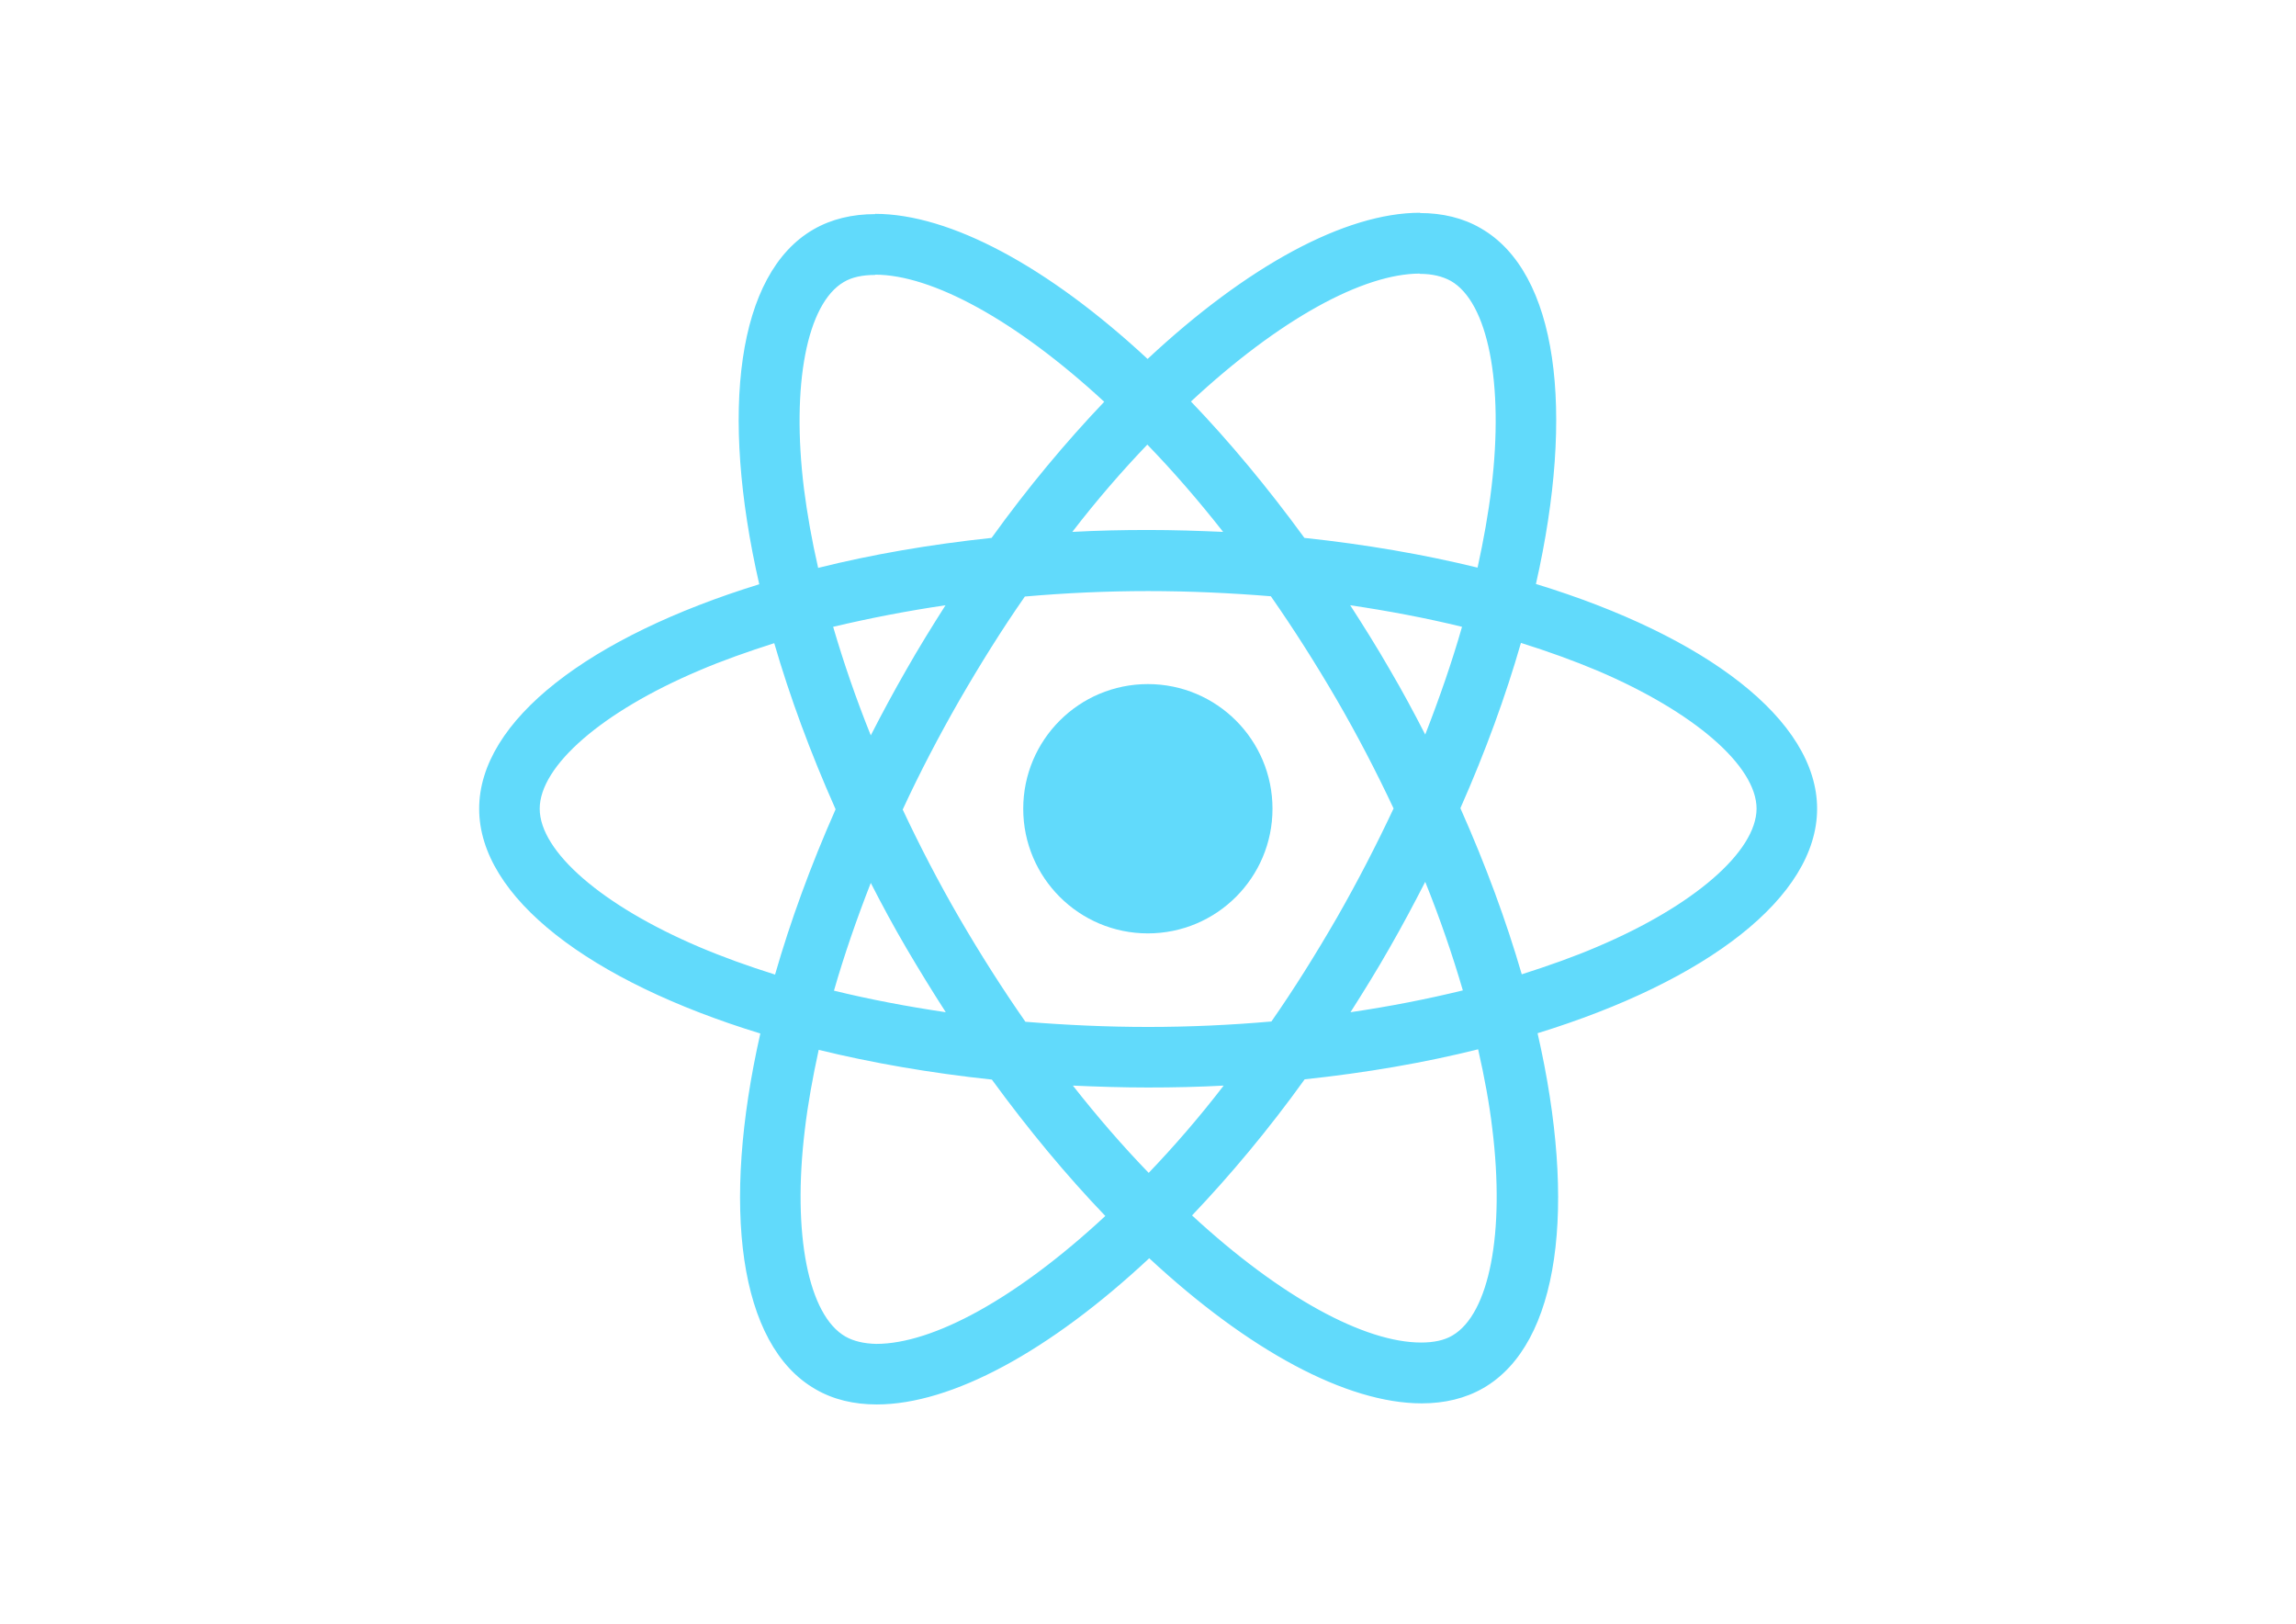
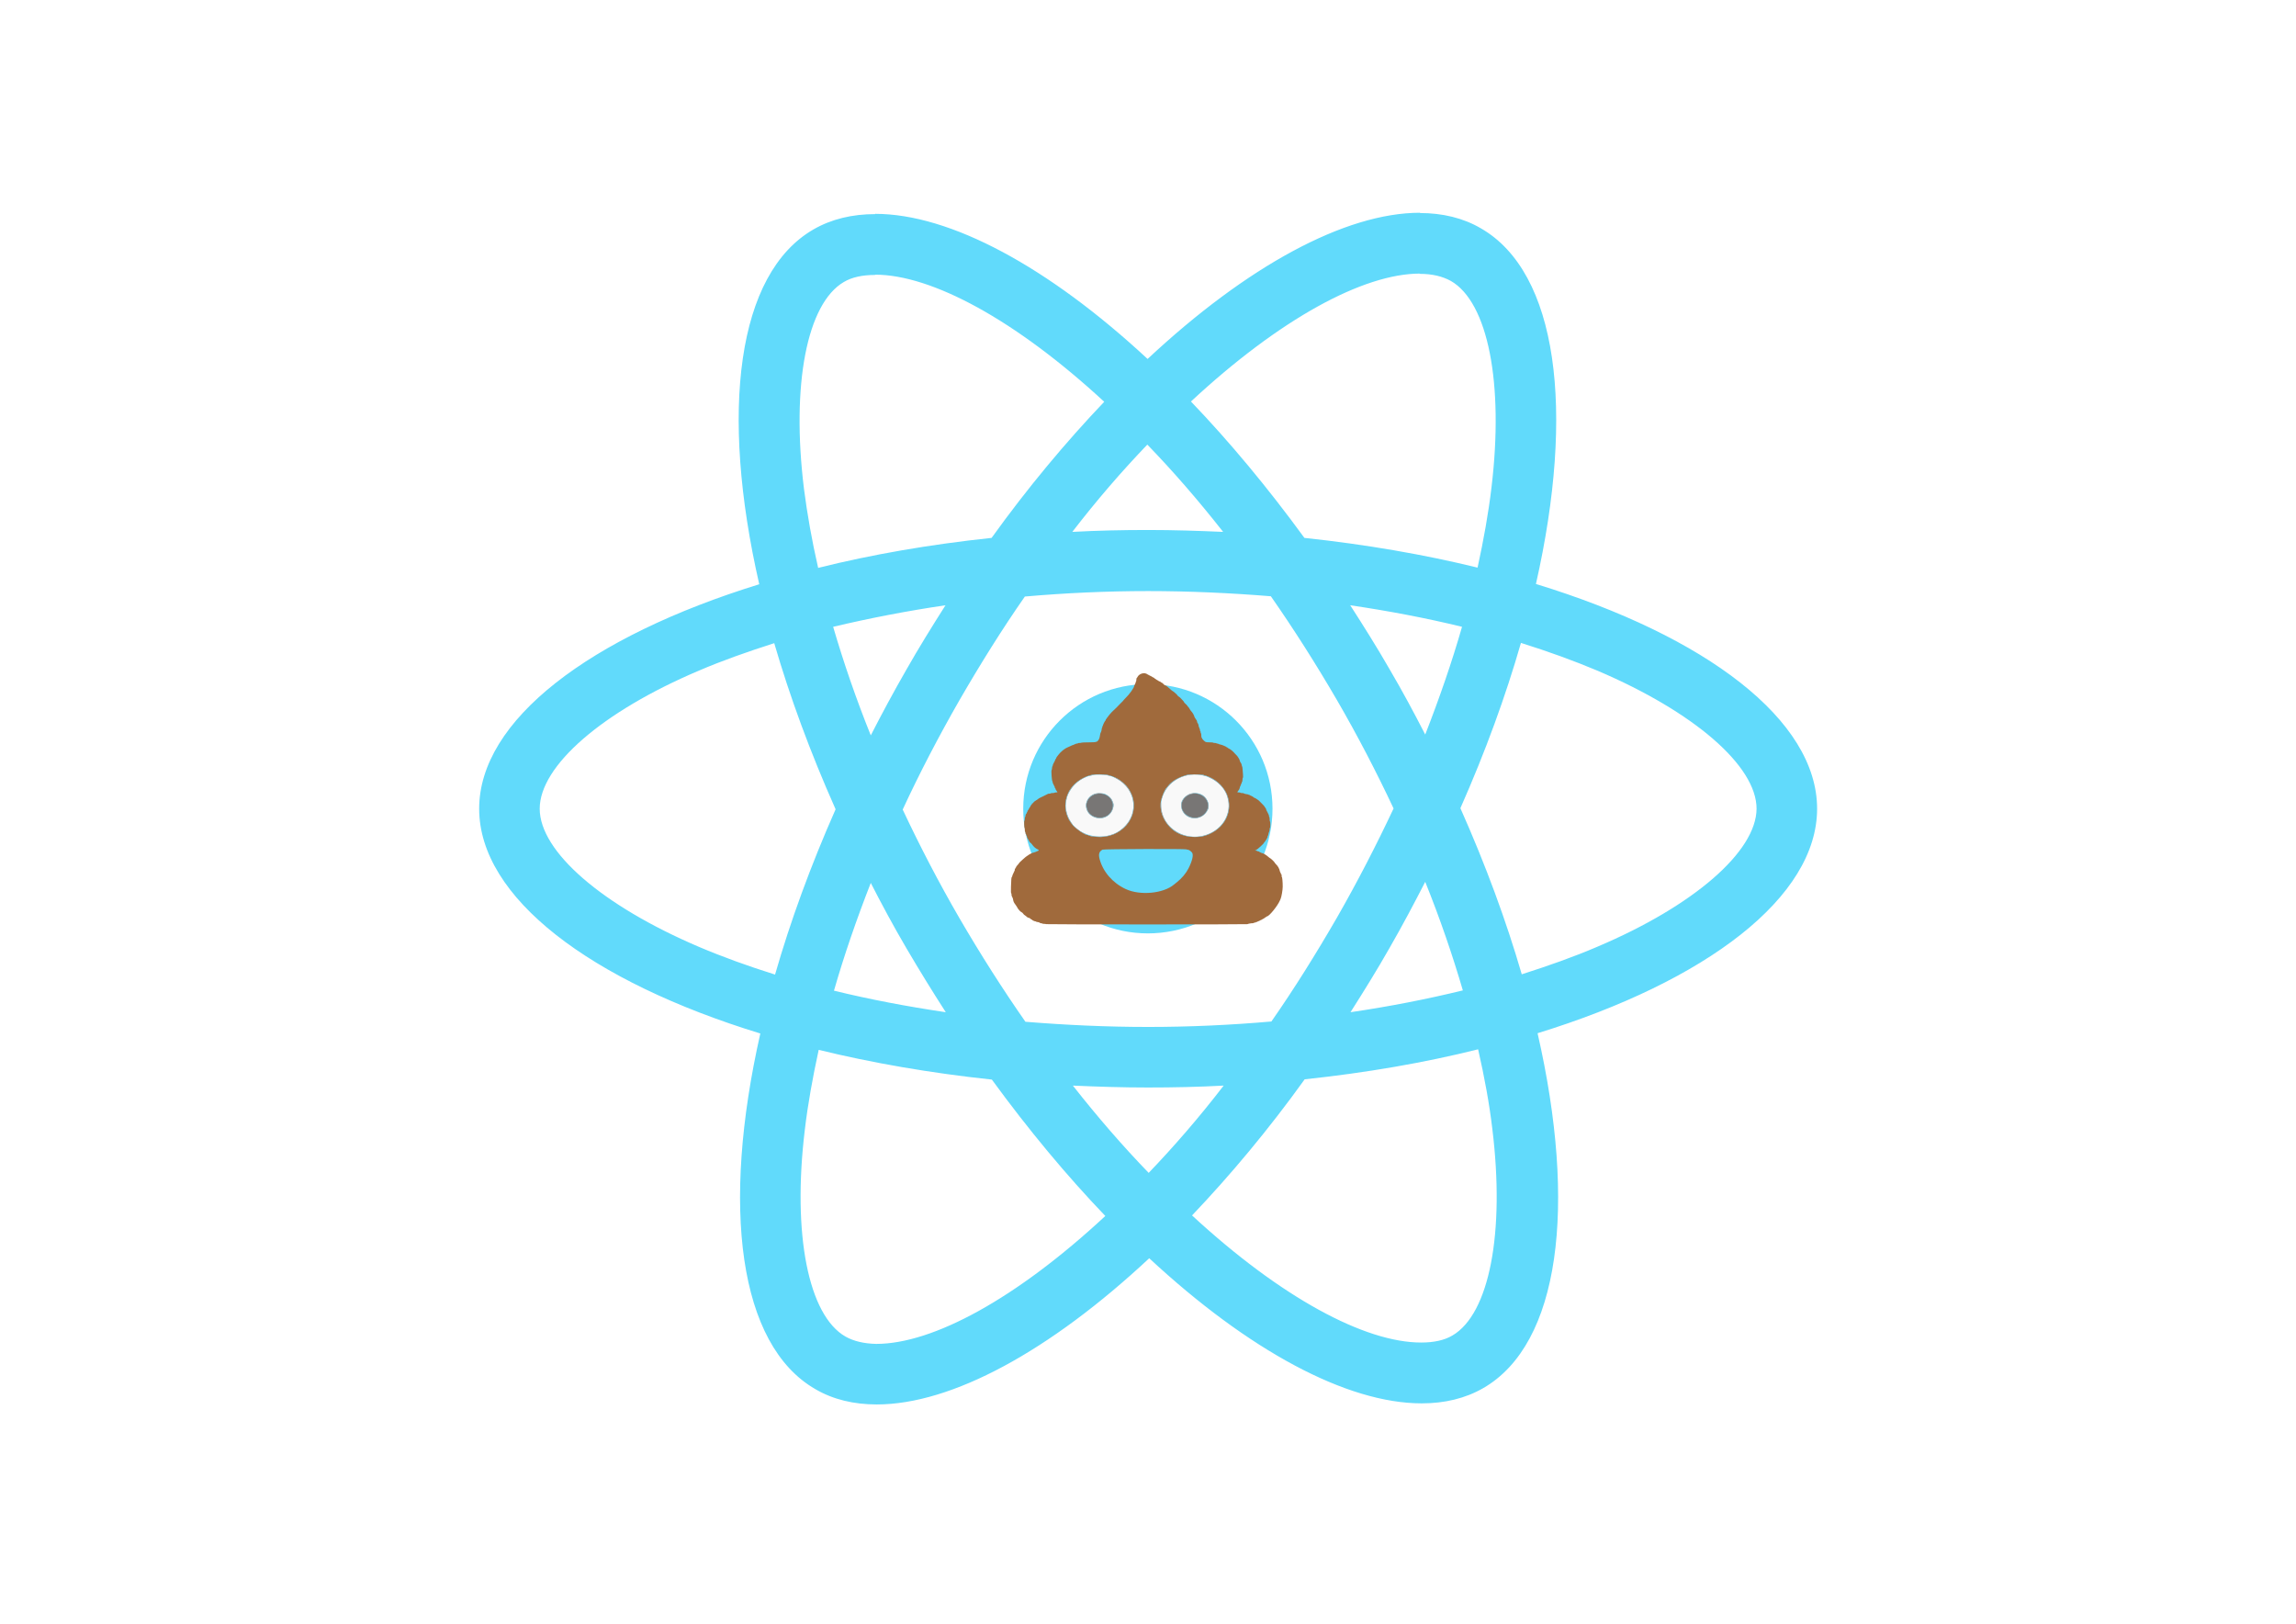
- <svg xmlns="http://www.w3.org/2000/svg" viewBox="0 0 841.9 595.3">
-   <g fill="#61DAFB">
-     <path d="M666.3 296.5c0-32.5-40.7-63.3-103.1-82.4 14.4-63.6 8-114.2-20.2-130.4-6.5-3.8-14.1-5.6-22.4-5.6v22.3c4.6 0 8.3.9 11.4 2.6 13.6 7.8 19.5 37.5 14.9 75.7-1.1 9.4-2.9 19.3-5.1 29.4-19.6-4.8-41-8.5-63.5-10.9-13.5-18.5-27.5-35.3-41.6-50 32.6-30.3 63.2-46.9 84-46.9V78c-27.5 0-63.5 19.6-99.9 53.6-36.4-33.8-72.4-53.2-99.9-53.2v22.3c20.7 0 51.4 16.5 84 46.6-14 14.7-28 31.4-41.3 49.9-22.6 2.4-44 6.1-63.6 11-2.3-10-4-19.7-5.2-29-4.7-38.2 1.1-67.9 14.6-75.8 3-1.8 6.9-2.6 11.5-2.6V78.5c-8.4 0-16 1.8-22.6 5.6-28.1 16.2-34.4 66.7-19.9 130.1-62.2 19.2-102.7 49.9-102.7 82.3 0 32.5 40.7 63.3 103.1 82.4-14.4 63.6-8 114.2 20.2 130.4 6.5 3.8 14.1 5.6 22.5 5.6 27.5 0 63.5-19.6 99.9-53.6 36.4 33.8 72.4 53.2 99.9 53.2 8.4 0 16-1.8 22.6-5.6 28.1-16.2 34.4-66.7 19.9-130.1 62-19.1 102.5-49.9 102.5-82.3zm-130.2-66.7c-3.7 12.9-8.3 26.2-13.5 39.5-4.1-8-8.4-16-13.1-24-4.6-8-9.5-15.8-14.4-23.4 14.2 2.1 27.9 4.7 41 7.9zm-45.8 106.5c-7.8 13.5-15.8 26.3-24.1 38.2-14.9 1.3-30 2-45.2 2-15.1 0-30.2-.7-45-1.9-8.3-11.9-16.4-24.6-24.2-38-7.6-13.1-14.5-26.4-20.8-39.8 6.2-13.4 13.2-26.8 20.7-39.9 7.8-13.5 15.8-26.3 24.1-38.2 14.9-1.3 30-2 45.2-2 15.1 0 30.2.7 45 1.9 8.3 11.9 16.4 24.6 24.2 38 7.6 13.1 14.5 26.4 20.8 39.8-6.3 13.4-13.2 26.8-20.7 39.9zm32.3-13c5.4 13.4 10 26.8 13.8 39.8-13.1 3.2-26.9 5.9-41.2 8 4.9-7.7 9.8-15.6 14.4-23.7 4.6-8 8.9-16.1 13-24.1zM421.2 430c-9.3-9.6-18.6-20.3-27.8-32 9 .4 18.2.7 27.5.7 9.4 0 18.7-.2 27.8-.7-9 11.7-18.3 22.4-27.5 32zm-74.4-58.9c-14.2-2.1-27.9-4.7-41-7.9 3.7-12.9 8.3-26.2 13.5-39.5 4.1 8 8.4 16 13.1 24 4.7 8 9.5 15.8 14.4 23.4zM420.7 163c9.3 9.6 18.6 20.3 27.8 32-9-.4-18.2-.7-27.5-.7-9.4 0-18.7.2-27.8.7 9-11.7 18.3-22.4 27.5-32zm-74 58.9c-4.9 7.7-9.8 15.6-14.4 23.7-4.6 8-8.9 16-13 24-5.4-13.4-10-26.8-13.8-39.8 13.1-3.1 26.9-5.8 41.2-7.9zm-90.5 125.2c-35.4-15.1-58.3-34.9-58.3-50.6 0-15.7 22.9-35.6 58.3-50.6 8.6-3.7 18-7 27.7-10.1 5.7 19.6 13.2 40 22.5 60.9-9.2 20.8-16.6 41.1-22.2 60.6-9.9-3.1-19.3-6.5-28-10.2zM310 490c-13.6-7.8-19.5-37.5-14.9-75.7 1.1-9.4 2.9-19.3 5.1-29.4 19.6 4.8 41 8.5 63.5 10.9 13.5 18.5 27.5 35.3 41.6 50-32.6 30.3-63.2 46.9-84 46.9-4.5-.1-8.3-1-11.3-2.7zm237.2-76.2c4.7 38.2-1.1 67.9-14.6 75.8-3 1.8-6.9 2.6-11.5 2.6-20.7 0-51.4-16.5-84-46.6 14-14.7 28-31.4 41.3-49.9 22.6-2.4 44-6.1 63.6-11 2.3 10.1 4.1 19.8 5.2 29.1zm38.5-66.7c-8.6 3.7-18 7-27.7 10.1-5.7-19.6-13.2-40-22.5-60.9 9.2-20.8 16.6-41.1 22.2-60.6 9.9 3.1 19.3 6.5 28.1 10.2 35.4 15.1 58.3 34.9 58.3 50.6-.1 15.7-23 35.6-58.4 50.6zM320.8 78.4z" />
-     <circle cx="420.9" cy="296.5" r="45.7" />
-     <path d="M520.5 78.1z" />
+ <svg xmlns="http://www.w3.org/2000/svg" width="841.9" height="595.3">
+   <g class="layer">
+     <g fill="#61DAFB" id="svg_1">
+       <path d="m666.3,296.5c0,-32.5 -40.7,-63.3 -103.1,-82.4c14.4,-63.6 8,-114.2 -20.2,-130.4c-6.5,-3.8 -14.1,-5.6 -22.4,-5.6l0,22.3c4.6,0 8.3,0.9 11.4,2.6c13.6,7.8 19.5,37.5 14.9,75.7c-1.1,9.4 -2.9,19.3 -5.1,29.4c-19.6,-4.8 -41,-8.5 -63.5,-10.9c-13.5,-18.5 -27.5,-35.3 -41.6,-50c32.6,-30.3 63.2,-46.9 84,-46.9l0,-22.3c-27.5,0 -63.5,19.6 -99.9,53.6c-36.4,-33.8 -72.4,-53.2 -99.9,-53.2l0,22.3c20.7,0 51.4,16.5 84,46.6c-14,14.7 -28,31.4 -41.3,49.9c-22.6,2.4 -44,6.1 -63.6,11c-2.3,-10 -4,-19.7 -5.2,-29c-4.7,-38.2 1.1,-67.9 14.6,-75.8c3,-1.8 6.9,-2.6 11.5,-2.6l0,-22.3c-8.4,0 -16,1.8 -22.6,5.6c-28.1,16.2 -34.4,66.7 -19.9,130.1c-62.2,19.2 -102.7,49.9 -102.7,82.3c0,32.5 40.7,63.3 103.1,82.4c-14.4,63.6 -8,114.2 20.2,130.4c6.5,3.8 14.1,5.6 22.5,5.6c27.5,0 63.5,-19.6 99.9,-53.6c36.4,33.8 72.4,53.2 99.9,53.2c8.4,0 16,-1.8 22.6,-5.6c28.1,-16.2 34.4,-66.7 19.9,-130.1c62,-19.1 102.5,-49.9 102.5,-82.3zm-130.2,-66.7c-3.7,12.9 -8.3,26.2 -13.5,39.5c-4.1,-8 -8.4,-16 -13.1,-24c-4.6,-8 -9.5,-15.8 -14.4,-23.4c14.2,2.1 27.9,4.7 41,7.9zm-45.8,106.5c-7.8,13.5 -15.8,26.3 -24.1,38.2c-14.9,1.3 -30,2 -45.2,2c-15.1,0 -30.2,-0.7 -45,-1.9c-8.3,-11.9 -16.4,-24.6 -24.2,-38c-7.6,-13.1 -14.5,-26.4 -20.8,-39.8c6.2,-13.4 13.2,-26.8 20.7,-39.9c7.8,-13.5 15.8,-26.3 24.1,-38.2c14.9,-1.3 30,-2 45.2,-2c15.1,0 30.2,0.7 45,1.9c8.3,11.9 16.4,24.6 24.2,38c7.6,13.1 14.5,26.4 20.8,39.8c-6.3,13.4 -13.2,26.8 -20.7,39.9zm32.3,-13c5.4,13.4 10,26.8 13.8,39.8c-13.1,3.2 -26.9,5.9 -41.2,8c4.9,-7.7 9.8,-15.6 14.4,-23.7c4.6,-8 8.9,-16.1 13,-24.1zm-101.4,106.7c-9.3,-9.6 -18.6,-20.3 -27.8,-32c9,0.4 18.2,0.7 27.5,0.7c9.4,0 18.7,-0.2 27.8,-0.7c-9,11.7 -18.3,22.4 -27.5,32zm-74.4,-58.9c-14.2,-2.1 -27.9,-4.7 -41,-7.9c3.7,-12.9 8.3,-26.2 13.5,-39.5c4.1,8 8.4,16 13.1,24c4.7,8 9.5,15.8 14.4,23.4zm73.9,-208.1c9.3,9.6 18.6,20.3 27.8,32c-9,-0.4 -18.2,-0.7 -27.5,-0.7c-9.4,0 -18.7,0.2 -27.8,0.7c9,-11.7 18.3,-22.4 27.5,-32zm-74,58.9c-4.9,7.7 -9.8,15.6 -14.4,23.7c-4.6,8 -8.9,16 -13,24c-5.4,-13.4 -10,-26.8 -13.8,-39.8c13.1,-3.1 26.9,-5.8 41.2,-7.9zm-90.5,125.2c-35.4,-15.1 -58.3,-34.9 -58.3,-50.6c0,-15.7 22.9,-35.6 58.3,-50.6c8.6,-3.7 18,-7 27.7,-10.1c5.7,19.6 13.2,40 22.5,60.9c-9.2,20.8 -16.6,41.1 -22.2,60.6c-9.9,-3.1 -19.3,-6.5 -28,-10.2zm53.8,142.9c-13.6,-7.8 -19.5,-37.5 -14.9,-75.7c1.1,-9.4 2.9,-19.3 5.1,-29.4c19.6,4.8 41,8.5 63.5,10.9c13.5,18.5 27.5,35.3 41.6,50c-32.6,30.3 -63.2,46.9 -84,46.9c-4.5,-0.1 -8.3,-1 -11.3,-2.7zm237.2,-76.2c4.7,38.2 -1.1,67.9 -14.6,75.8c-3,1.8 -6.9,2.6 -11.5,2.6c-20.7,0 -51.4,-16.5 -84,-46.6c14,-14.7 28,-31.4 41.3,-49.9c22.6,-2.4 44,-6.1 63.6,-11c2.3,10.1 4.1,19.8 5.2,29.1zm38.5,-66.7c-8.6,3.7 -18,7 -27.7,10.1c-5.7,-19.6 -13.2,-40 -22.5,-60.9c9.2,-20.8 16.6,-41.1 22.2,-60.6c9.9,3.1 19.3,6.5 28.1,10.2c35.4,15.1 58.3,34.9 58.3,50.6c-0.1,15.7 -23,35.6 -58.4,50.6zm-264.9,-268.7z" id="svg_2" />
+       <circle cx="420.9" cy="296.5" r="45.7" id="svg_3" />
+       <path d="m520.5,78.1z" id="svg_4" />
+     </g>
+   </g>
+   <g class="layer">
+     <g id="svgg">
+       <path fill-rule="evenodd" fill="#f9f9f9" d="m401.093,284.084c-0.171,0.05 -0.733,0.183 -1.247,0.297c-3.535,0.779 -6.648,3.38 -8.235,6.88c-0.687,1.514 -1.018,3.936 -0.74,5.402c0.408,2.15 0.685,2.875 1.79,4.695c3.31,5.45 12.333,7.088 17.85,3.239c8.678,-6.053 5.738,-18.41 -4.867,-20.453c-0.932,-0.18 -4.001,-0.22 -4.552,-0.06m34.062,0.18c-9.579,2.384 -12.657,13.113 -5.546,19.332c7.418,6.487 19.478,2.473 20.859,-6.943c0.217,-1.481 0.159,-2.197 -0.346,-4.245c-1.419,-5.762 -8.675,-9.711 -14.967,-8.144m-29.911,6.841c1.368,0.638 2.328,1.59 2.705,2.68c0.087,0.252 0.208,0.577 0.267,0.723c0.153,0.371 0.128,1.008 -0.069,1.744c-0.835,3.114 -4.154,4.592 -7.192,3.202c-3.718,-1.701 -3.616,-6.725 0.168,-8.307c0.934,-0.39 3.322,-0.414 4.12,-0.042m35.099,0.094c2.118,0.922 3.433,3.656 2.635,5.478c-2.096,4.789 -8.924,4.236 -9.844,-0.797c-0.626,-3.42 3.682,-6.216 7.209,-4.681" id="path0" />
+       <path fill-rule="evenodd" fill="#a06a3c" d="m418.614,246.958c-0.206,0.072 -0.43,0.17 -0.499,0.219c-0.069,0.048 -0.267,0.186 -0.442,0.305c-0.175,0.12 -0.427,0.429 -0.561,0.686c-0.134,0.257 -0.286,0.468 -0.337,0.469c-0.051,0.001 -0.094,0.256 -0.094,0.568c0,0.312 -0.056,0.599 -0.125,0.638c-0.069,0.039 -0.125,0.194 -0.125,0.344c0,0.15 -0.056,0.305 -0.125,0.344c-0.069,0.039 -0.125,0.2 -0.125,0.358c0,0.162 -0.054,0.256 -0.125,0.216c-0.07,-0.04 -0.125,0.049 -0.125,0.201c0,0.751 -1.726,3.202 -3.336,4.737c-0.291,0.278 -0.53,0.532 -0.53,0.564c0,0.088 -0.355,0.47 -1.122,1.209c-0.694,0.668 -1.621,1.622 -1.621,1.668c0,0.014 -0.477,0.466 -1.06,1.005c-0.583,0.539 -1.06,1.035 -1.06,1.104c0,0.068 -0.056,0.124 -0.125,0.124c-0.069,0 -0.125,0.054 -0.125,0.12c0,0.066 -0.136,0.245 -0.302,0.398c-0.166,0.153 -0.338,0.383 -0.383,0.511c-0.044,0.128 -0.126,0.233 -0.181,0.233c-0.056,0 -0.171,0.155 -0.256,0.344c-0.085,0.189 -0.204,0.344 -0.265,0.344c-0.06,0 -0.109,0.099 -0.109,0.22c0,0.121 -0.042,0.237 -0.094,0.258c-0.152,0.062 -0.904,1.486 -0.904,1.711c0,0.114 -0.056,0.238 -0.125,0.277c-0.069,0.039 -0.125,0.188 -0.125,0.332c0,0.143 -0.042,0.3 -0.094,0.347c-0.051,0.047 -0.102,0.198 -0.113,0.334c-0.04,0.503 -0.206,1.171 -0.327,1.312c-0.14,0.164 -0.319,0.863 -0.416,1.633c-0.106,0.835 -0.755,1.836 -1.191,1.836c-0.098,0 -0.233,0.05 -0.299,0.111c-0.068,0.063 -1.21,0.116 -2.642,0.123c-1.392,0.007 -2.554,0.06 -2.593,0.119c-0.039,0.059 -0.349,0.106 -0.687,0.106c-0.339,0 -0.616,0.052 -0.616,0.115c0,0.063 -0.165,0.115 -0.367,0.115c-0.202,0 -0.402,0.052 -0.444,0.115c-0.042,0.063 -0.186,0.115 -0.319,0.115c-0.133,0 -0.242,0.052 -0.242,0.115c0,0.063 -0.085,0.115 -0.189,0.115c-0.104,0 -0.314,0.06 -0.468,0.133c-0.153,0.073 -0.363,0.168 -0.466,0.212c-0.103,0.043 -0.299,0.134 -0.436,0.201c-0.137,0.067 -0.572,0.264 -0.966,0.438c-0.394,0.174 -0.717,0.359 -0.717,0.412c0,0.053 -0.084,0.096 -0.187,0.096c-0.103,0 -0.187,0.052 -0.187,0.115c0,0.063 -0.053,0.115 -0.118,0.115c-0.14,0 -1.483,1.228 -1.752,1.603c-0.103,0.143 -0.246,0.319 -0.319,0.39c-0.325,0.319 -0.804,1.062 -0.804,1.246c0,0.112 -0.056,0.203 -0.125,0.203c-0.069,0 -0.125,0.073 -0.125,0.161c0,0.089 -0.112,0.373 -0.249,0.631c-0.137,0.258 -0.362,0.681 -0.499,0.94c-0.137,0.258 -0.249,0.597 -0.249,0.752c0,0.156 -0.047,0.256 -0.104,0.224c-0.057,-0.032 -0.117,0.234 -0.132,0.592c-0.016,0.358 -0.089,0.718 -0.162,0.799c-0.185,0.205 0.071,3.891 0.285,4.098c0.062,0.06 0.113,0.25 0.113,0.423c0,0.173 0.056,0.346 0.125,0.386c0.069,0.039 0.125,0.171 0.125,0.294c0,0.122 0.056,0.223 0.125,0.223c0.069,0 0.125,0.1 0.125,0.223c0,0.122 0.056,0.255 0.125,0.294c0.069,0.039 0.125,0.197 0.125,0.351c0,0.154 0.056,0.28 0.125,0.28c0.069,0 0.125,0.08 0.125,0.178c0,0.215 0.341,0.841 0.577,1.058c0.287,0.264 0.194,0.37 -0.32,0.37c-0.27,0 -0.526,0.052 -0.569,0.115c-0.042,0.063 -0.383,0.115 -0.756,0.115c-0.373,0 -0.678,0.052 -0.678,0.115c0,0.063 -0.22,0.115 -0.489,0.115c-0.268,0 -0.507,0.039 -0.53,0.086c-0.023,0.047 -0.659,0.367 -1.413,0.711c-0.754,0.344 -1.4,0.654 -1.434,0.689c-0.034,0.035 -0.217,0.136 -0.405,0.226c-0.189,0.089 -0.343,0.206 -0.343,0.258c0,0.052 -0.088,0.095 -0.195,0.095c-0.107,0 -0.16,0.052 -0.117,0.115c0.042,0.063 0,0.115 -0.094,0.115c-0.094,0 -0.294,0.105 -0.444,0.234c-0.15,0.129 -0.273,0.208 -0.273,0.177c0,-0.031 -0.14,0.072 -0.312,0.23c-0.171,0.158 -0.312,0.314 -0.312,0.347c0,0.135 -0.351,0.371 -0.442,0.297c-0.053,-0.044 -0.059,-0.019 -0.012,0.055c0.046,0.075 -0.055,0.264 -0.224,0.42c-0.17,0.156 -0.345,0.418 -0.39,0.581c-0.045,0.163 -0.118,0.297 -0.162,0.297c-0.045,0 -0.221,0.283 -0.392,0.628c-0.171,0.345 -0.353,0.629 -0.404,0.631c-0.051,0.002 -0.094,0.103 -0.094,0.226c0,0.122 -0.056,0.255 -0.125,0.294c-0.069,0.039 -0.125,0.171 -0.125,0.294c0,0.122 -0.042,0.223 -0.094,0.223c-0.15,0.001 -0.405,0.59 -0.405,0.933c0,0.173 -0.056,0.346 -0.125,0.386c-0.069,0.039 -0.125,0.349 -0.125,0.688c0,0.34 -0.06,0.652 -0.135,0.694c-0.088,0.05 -0.12,0.529 -0.094,1.372c0.023,0.712 0.083,1.271 0.135,1.243c0.051,-0.029 0.094,0.286 0.094,0.7c0,0.425 0.054,0.753 0.125,0.753c0.069,0 0.125,0.181 0.125,0.402c0,0.221 0.056,0.402 0.125,0.402c0.069,0 0.125,0.1 0.125,0.223c0,0.122 0.049,0.251 0.108,0.285c0.087,0.049 0.241,0.523 0.264,0.812c0.004,0.053 0.652,1.196 0.952,1.682c0.077,0.124 0.19,0.21 0.249,0.19c0.06,-0.02 0.294,0.222 0.52,0.538c0.653,0.91 1.296,1.492 2.036,1.841c0.605,0.286 0.649,0.42 0.195,0.603c-0.219,0.088 -0.613,0.258 -0.877,0.378c-0.264,0.12 -0.557,0.218 -0.652,0.218c-0.375,0 -1.74,0.682 -2.241,1.119c-0.09,0.079 -0.196,0.143 -0.235,0.143c-0.169,0 -2.94,2.481 -2.94,2.632c0,0.058 -0.07,0.174 -0.156,0.259c-0.456,0.452 -0.966,1.133 -0.966,1.29c0,0.098 -0.056,0.179 -0.125,0.179c-0.069,0 -0.125,0.106 -0.125,0.236c0,0.13 -0.055,0.205 -0.123,0.166c-0.072,-0.041 -0.091,0.007 -0.046,0.116c0.042,0.102 0.014,0.311 -0.064,0.465c-0.078,0.153 -0.197,0.408 -0.266,0.566c-0.305,0.702 -0.41,0.931 -0.513,1.117c-0.06,0.11 -0.11,0.303 -0.11,0.43c0,0.127 -0.051,0.231 -0.113,0.231c-0.181,0 -0.28,1.042 -0.34,3.585c-0.038,1.603 -0.014,2.381 0.074,2.381c0.072,0 0.129,0.254 0.129,0.574c0,0.316 0.056,0.574 0.125,0.574c0.069,0 0.125,0.1 0.125,0.223c0,0.122 0.05,0.251 0.112,0.286c0.061,0.035 0.14,0.257 0.175,0.494c0.128,0.876 0.29,1.245 0.889,2.037c0.286,0.379 0.624,0.908 0.752,1.176c0.127,0.268 0.279,0.488 0.337,0.488c0.058,0 0.106,0.056 0.106,0.124c0,0.161 0.873,0.965 1.146,1.056c0.116,0.038 0.312,0.215 0.435,0.392c0.285,0.41 0.381,0.498 0.913,0.837c0.24,0.153 0.51,0.371 0.6,0.484c0.089,0.113 0.235,0.205 0.324,0.205c0.264,0 0.961,0.357 1.032,0.529c0.037,0.088 0.145,0.159 0.24,0.159c0.095,0 0.174,0.042 0.174,0.094c0,0.132 0.974,0.595 1.251,0.595c0.127,0 0.265,0.052 0.307,0.115c0.042,0.063 0.196,0.115 0.341,0.115c0.348,0 1.093,0.25 1.093,0.367c0,0.05 0.165,0.092 0.367,0.092c0.202,0 0.402,0.052 0.444,0.115c0.042,0.063 0.351,0.115 0.686,0.115c0.335,0 0.639,0.045 0.676,0.1c0.09,0.134 73.669,0.137 73.848,0.003c0.19,-0.142 1.398,-0.36 1.889,-0.341c0.223,0.009 0.405,-0.038 0.405,-0.102c0,-0.065 0.168,-0.118 0.374,-0.118c0.206,0 0.374,-0.052 0.374,-0.115c0,-0.063 0.14,-0.115 0.312,-0.115c0.171,0 0.312,-0.052 0.312,-0.115c0,-0.063 0.112,-0.115 0.249,-0.115c0.137,0 0.249,-0.052 0.249,-0.115c0,-0.063 0.112,-0.115 0.249,-0.115c0.137,0 0.249,-0.052 0.249,-0.115c0,-0.063 0.112,-0.115 0.249,-0.115c0.137,0 0.249,-0.052 0.249,-0.115c0,-0.063 0.06,-0.115 0.133,-0.115c0.158,0 1.282,-0.691 1.342,-0.825c0.023,-0.051 0.121,-0.093 0.218,-0.093c0.097,0 0.177,-0.052 0.177,-0.115c0,-0.063 0.064,-0.115 0.142,-0.115c0.789,0 3.878,-3.797 4.737,-5.823c0.06,-0.142 0.165,-0.374 0.232,-0.516c0.344,-0.724 0.793,-3.29 0.797,-4.561c0.006,-1.652 -0.17,-3.557 -0.328,-3.557c-0.066,0 -0.098,-0.207 -0.072,-0.459c0.033,-0.319 -0.001,-0.459 -0.112,-0.459c-0.088,0 -0.159,-0.129 -0.159,-0.287c0,-0.158 -0.044,-0.287 -0.098,-0.287c-0.09,0 -0.283,-0.526 -0.474,-1.292c-0.043,-0.174 -0.129,-0.345 -0.19,-0.379c-0.061,-0.035 -0.111,-0.163 -0.111,-0.286c0,-0.122 -0.056,-0.223 -0.125,-0.223c-0.069,0 -0.125,-0.066 -0.125,-0.146c0,-0.08 -0.252,-0.398 -0.559,-0.706c-0.307,-0.308 -0.595,-0.664 -0.639,-0.792c-0.084,-0.244 -1.487,-1.568 -1.661,-1.568c-0.056,0 -0.347,-0.222 -0.648,-0.493c-0.684,-0.618 -1.879,-1.343 -2.213,-1.343c-0.139,0 -0.287,-0.052 -0.329,-0.115c-0.042,-0.063 -0.158,-0.115 -0.257,-0.115c-0.099,0 -0.292,-0.103 -0.429,-0.229c-0.137,-0.126 -0.39,-0.229 -0.561,-0.229c-0.171,0 -0.312,-0.052 -0.312,-0.115c0,-0.063 -0.182,-0.117 -0.405,-0.12l-0.405,-0.005l0.499,-0.239c0.551,-0.264 2.956,-2.488 2.855,-2.639c-0.035,-0.052 -0.014,-0.095 0.047,-0.095c0.108,0 1.088,-1.458 1.088,-1.62c0,-0.045 0.042,-0.12 0.094,-0.168c0.051,-0.047 0.094,-0.232 0.094,-0.411c0,-0.179 0.056,-0.325 0.125,-0.325c0.069,0 0.125,-0.138 0.125,-0.307c0,-0.313 0.192,-0.966 0.389,-1.326c0.06,-0.11 0.109,-0.432 0.109,-0.717c0,-0.285 0.056,-0.518 0.125,-0.518c0.075,0 0.125,-0.459 0.125,-1.147c0,-0.688 -0.05,-1.147 -0.125,-1.147c-0.071,0 -0.125,-0.342 -0.125,-0.796c0,-0.438 -0.056,-0.828 -0.125,-0.867c-0.069,-0.039 -0.125,-0.213 -0.125,-0.386c0,-0.173 -0.045,-0.363 -0.099,-0.423c-0.055,-0.06 -0.175,-0.316 -0.267,-0.568c-0.092,-0.252 -0.264,-0.588 -0.382,-0.746c-0.118,-0.158 -0.252,-0.473 -0.297,-0.701c-0.045,-0.228 -0.193,-0.507 -0.329,-0.62c-0.136,-0.113 -0.247,-0.272 -0.247,-0.354c0,-0.082 -0.323,-0.46 -0.717,-0.841c-0.394,-0.381 -0.895,-0.889 -1.114,-1.129c-0.218,-0.24 -0.555,-0.512 -0.748,-0.604c-0.193,-0.091 -0.442,-0.257 -0.553,-0.368c-0.111,-0.111 -0.285,-0.202 -0.387,-0.202c-0.102,0 -0.361,-0.155 -0.576,-0.344c-0.215,-0.189 -0.476,-0.344 -0.58,-0.344c-0.104,0 -0.188,-0.052 -0.188,-0.115c0,-0.063 -0.112,-0.115 -0.249,-0.115c-0.137,0 -0.249,-0.052 -0.249,-0.115c0,-0.063 -0.109,-0.115 -0.242,-0.115c-0.133,0 -0.277,-0.052 -0.319,-0.115c-0.042,-0.063 -0.228,-0.116 -0.413,-0.116c-0.348,-0.002 -1.202,-0.241 -1.351,-0.379c-0.047,-0.043 -0.329,-0.079 -0.626,-0.079c-0.297,0 -0.54,-0.052 -0.54,-0.115c0,-0.063 -0.253,-0.115 -0.561,-0.115c-0.309,0 -0.561,-0.029 -0.561,-0.065c0,-0.101 0.276,-0.559 0.375,-0.624c0.159,-0.103 0.498,-0.786 0.498,-1.005c0,-0.118 0.112,-0.427 0.249,-0.689c0.137,-0.261 0.249,-0.552 0.249,-0.646c0,-0.094 0.056,-0.203 0.125,-0.242c0.069,-0.039 0.125,-0.197 0.125,-0.351c0,-0.154 0.056,-0.28 0.125,-0.28c0.069,0 0.125,-0.298 0.125,-0.665c0,-0.366 0.063,-0.724 0.14,-0.795c0.096,-0.089 0.115,-0.465 0.058,-1.199c-0.046,-0.589 -0.114,-1.483 -0.152,-1.988c-0.038,-0.505 -0.12,-0.967 -0.182,-1.027c-0.062,-0.06 -0.113,-0.225 -0.113,-0.367c0,-0.243 -0.228,-0.831 -0.372,-0.958c-0.174,-0.153 -0.377,-0.597 -0.377,-0.823c0,-0.297 -0.903,-1.739 -1.224,-1.954c-0.122,-0.081 -0.387,-0.355 -0.589,-0.607c-0.559,-0.698 -1.553,-1.528 -2.146,-1.792c-0.292,-0.13 -0.531,-0.283 -0.531,-0.341c0,-0.057 -0.084,-0.104 -0.187,-0.104c-0.103,0 -0.187,-0.046 -0.187,-0.101c0,-0.056 -0.098,-0.133 -0.218,-0.171c-0.12,-0.039 -0.47,-0.196 -0.777,-0.349c-0.307,-0.153 -0.882,-0.345 -1.278,-0.426c-0.396,-0.081 -0.72,-0.188 -0.72,-0.238c0,-0.05 -0.137,-0.091 -0.304,-0.091c-0.167,0 -0.339,-0.052 -0.382,-0.115c-0.042,-0.063 -0.326,-0.115 -0.631,-0.115c-0.305,0 -0.554,-0.052 -0.554,-0.115c0,-0.069 -0.499,-0.115 -1.249,-0.115c-0.769,0 -1.355,-0.055 -1.525,-0.143c-0.455,-0.237 -1.342,-1.14 -1.342,-1.366c0,-0.116 -0.056,-0.211 -0.125,-0.211c-0.071,0 -0.125,-0.344 -0.125,-0.803c0,-0.459 -0.053,-0.803 -0.125,-0.803c-0.069,0 -0.125,-0.181 -0.125,-0.402c0,-0.221 -0.056,-0.402 -0.125,-0.402c-0.069,0 -0.125,-0.207 -0.125,-0.459c0,-0.252 -0.056,-0.459 -0.125,-0.459c-0.069,0 -0.125,-0.126 -0.125,-0.28c0,-0.154 -0.056,-0.312 -0.125,-0.351c-0.069,-0.039 -0.125,-0.274 -0.125,-0.523c0,-0.249 -0.056,-0.452 -0.125,-0.452c-0.069,0 -0.125,-0.103 -0.125,-0.229c0,-0.126 -0.056,-0.229 -0.125,-0.229c-0.069,0 -0.125,-0.126 -0.125,-0.28c0,-0.154 -0.051,-0.309 -0.113,-0.344c-0.062,-0.035 -0.084,-0.168 -0.048,-0.293c0.047,-0.166 0.004,-0.229 -0.157,-0.229c-0.122,0 -0.187,-0.032 -0.145,-0.071c0.043,-0.04 -0.053,-0.233 -0.212,-0.43c-0.159,-0.197 -0.327,-0.514 -0.372,-0.703c-0.121,-0.505 -0.7,-1.499 -1.12,-1.923c-0.202,-0.203 -0.473,-0.59 -0.602,-0.859c-0.129,-0.269 -0.373,-0.616 -0.541,-0.77c-0.168,-0.155 -0.306,-0.333 -0.306,-0.397c0,-0.063 -0.281,-0.362 -0.624,-0.663c-0.343,-0.301 -0.624,-0.62 -0.624,-0.708c0,-0.088 -0.099,-0.244 -0.219,-0.346c-0.121,-0.102 -0.384,-0.392 -0.585,-0.644c-0.201,-0.252 -0.472,-0.536 -0.602,-0.631c-0.795,-0.577 -0.963,-0.721 -0.963,-0.821c0,-0.147 -1.629,-1.588 -1.796,-1.588c-0.071,0 -0.47,-0.323 -0.888,-0.717c-0.926,-0.873 -1.388,-1.22 -1.829,-1.368c-0.185,-0.062 -0.482,-0.29 -0.661,-0.506c-0.179,-0.216 -0.383,-0.393 -0.453,-0.393c-0.07,0 -0.205,-0.065 -0.301,-0.143c-0.432,-0.357 -0.558,-0.43 -0.738,-0.43c-0.106,0 -0.192,-0.039 -0.192,-0.086c0,-0.047 -0.253,-0.209 -0.561,-0.36c-0.309,-0.151 -0.561,-0.318 -0.561,-0.373c0,-0.054 -0.071,-0.099 -0.157,-0.099c-0.086,0 -0.227,-0.103 -0.313,-0.229c-0.086,-0.126 -0.229,-0.229 -0.318,-0.229c-0.089,0 -0.271,-0.092 -0.404,-0.205c-0.133,-0.113 -0.522,-0.324 -0.865,-0.47c-0.343,-0.146 -0.736,-0.35 -0.873,-0.455c-0.651,-0.494 -1.431,-0.606 -2.245,-0.321m-12.984,37.027c0.282,0.068 0.738,0.177 1.012,0.242c1.433,0.341 3.119,1.133 4.387,2.06c0.869,0.635 2.407,2.145 2.408,2.363c0,0.079 0.046,0.143 0.102,0.143c0.206,0 1.276,1.957 1.631,2.983c2.739,7.933 -4.128,15.82 -13.077,15.019c-1.737,-0.155 -2.241,-0.231 -2.319,-0.346c-0.038,-0.057 -0.203,-0.103 -0.366,-0.103c-0.163,0 -0.332,-0.052 -0.374,-0.115c-0.042,-0.063 -0.166,-0.115 -0.273,-0.115c-0.934,0 -4.238,-2.21 -5.406,-3.617c-0.483,-0.582 -0.992,-1.312 -0.992,-1.424c0,-0.067 -0.043,-0.123 -0.095,-0.123c-0.103,0 -0.431,-0.63 -0.809,-1.549c-1.105,-2.693 -1.075,-5.699 0.083,-8.318c0.518,-1.173 0.626,-1.377 0.727,-1.377c0.052,0 0.094,-0.055 0.094,-0.123c0,-0.112 0.509,-0.842 0.992,-1.424c1.401,-1.687 4.208,-3.407 6.428,-3.94c0.274,-0.066 0.695,-0.17 0.935,-0.231c0.604,-0.154 4.285,-0.162 4.912,-0.011m35.338,0.051c0.292,0.043 0.562,0.125 0.6,0.182c0.038,0.057 0.179,0.103 0.313,0.103c0.134,0 0.341,0.045 0.46,0.101c0.119,0.056 0.579,0.249 1.022,0.43c3.249,1.329 5.968,4.246 6.885,7.386c1.905,6.524 -2.315,12.875 -9.602,14.453c-0.999,0.216 -4.266,0.182 -5.197,-0.055c-0.412,-0.105 -0.917,-0.231 -1.122,-0.282c-5.58,-1.361 -9.602,-7.337 -8.595,-12.768c0.301,-1.625 1.487,-4.411 2.039,-4.79c0.046,-0.032 0.217,-0.238 0.38,-0.459c1.44,-1.948 3.991,-3.428 7.485,-4.344c0.466,-0.122 4.438,-0.089 5.332,0.044m-5.893,27.361c0.042,0.063 0.238,0.115 0.434,0.115c0.451,0 1.33,0.611 1.651,1.147c0.524,0.876 0.007,3.031 -1.379,5.762c-0.904,1.78 -2.434,3.593 -4.239,5.028c-0.434,0.345 -0.883,0.707 -0.998,0.804c-3.928,3.349 -12.459,4.159 -17.767,1.687c-4.777,-2.224 -8.345,-6.34 -9.573,-11.043c-0.46,-1.763 -0.168,-2.693 1.068,-3.399c0.432,-0.247 30.638,-0.345 30.802,-0.1" id="path1" />
+       <path fill-rule="evenodd" fill="#787675" d="m401.077,291.358c-1.165,0.54 -2.029,1.39 -2.351,2.313c-0.088,0.252 -0.209,0.577 -0.269,0.723c-0.343,0.831 0.08,2.652 0.841,3.615c1.771,2.244 5.743,2.393 7.581,0.284c0.473,-0.543 0.495,-0.574 0.667,-0.921c0.307,-0.622 0.387,-0.838 0.474,-1.291c0.189,-0.978 0.067,-1.692 -0.474,-2.781c-0.386,-0.776 -1.162,-1.481 -2.115,-1.92c-1.291,-0.594 -3.099,-0.603 -4.354,-0.022m34.995,-0.054c-0.987,0.435 -1.896,1.237 -2.293,2.024c-0.095,0.188 -0.234,0.466 -0.31,0.616c-0.189,0.374 -0.177,2.432 0.017,2.81c0.085,0.166 0.225,0.444 0.311,0.617c0.086,0.174 0.197,0.367 0.248,0.43c2.475,3.099 7.266,2.54 8.669,-1.011c1.435,-3.635 -2.834,-7.162 -6.64,-5.486" id="path3" />
+       <path fill-rule="evenodd" fill="#a4a4a4" d="m400.719,283.996c-0.24,0.061 -0.661,0.165 -0.935,0.231c-0.803,0.193 -0.85,0.21 -0.777,0.277c0.038,0.035 0.425,-0.021 0.86,-0.124c0.435,-0.103 0.994,-0.236 1.241,-0.296c1.156,-0.277 4.356,-0.083 5.782,0.35c0.25,0.076 0.488,0.108 0.527,0.072c0.075,-0.069 0.027,-0.087 -0.774,-0.278c-0.274,-0.066 -0.73,-0.175 -1.012,-0.243c-0.627,-0.151 -4.307,-0.143 -4.912,0.011m34.918,-0.004c-3.494,0.916 -6.031,2.388 -7.487,4.344c-0.164,0.221 -0.365,0.465 -0.446,0.542c-0.585,0.556 -1.939,3.755 -1.905,4.504c0.007,0.162 0.082,0.011 0.17,-0.342c1.699,-6.808 8.887,-10.593 16.2,-8.531c0.152,0.043 0.204,0.022 0.148,-0.061c-0.047,-0.07 -0.219,-0.127 -0.382,-0.127c-0.163,0 -0.328,-0.046 -0.366,-0.103c-0.175,-0.26 -5.088,-0.447 -5.932,-0.226m-37.848,0.919c-1.618,0.757 -3.515,2.15 -4.433,3.256c-0.483,0.582 -0.992,1.312 -0.992,1.424c0,0.067 -0.042,0.123 -0.094,0.123c-0.101,0 -0.209,0.204 -0.727,1.377c-1.158,2.619 -1.188,5.625 -0.083,8.318c0.377,0.919 0.706,1.549 0.809,1.549c0.052,0 0.095,0.052 0.095,0.116c0,0.166 0.791,1.256 0.913,1.259c0.056,0.001 -0.028,-0.165 -0.187,-0.369c-0.308,-0.396 -0.359,-0.476 -0.947,-1.485c-0.777,-1.334 -1.4,-3.611 -1.4,-5.119c0,-1.058 0.447,-3.166 0.869,-4.096c1.285,-2.834 3.367,-4.911 6.236,-6.222c0.585,-0.267 0.98,-0.484 0.877,-0.482c-0.103,0.002 -0.524,0.161 -0.935,0.353m45.732,0.154c2.951,1.362 5.286,3.712 6.272,6.312c2.129,5.612 -0.425,11.554 -6.083,14.151c-8.431,3.87 -17.841,-1.598 -17.938,-10.422c-0.017,-1.515 -0.194,-1.447 -0.221,0.084c-0.087,4.92 3.883,9.969 8.777,11.163c0.206,0.05 0.711,0.177 1.122,0.282c0.93,0.237 4.198,0.272 5.197,0.055c9.918,-2.147 13.445,-12.985 6.348,-19.509c-1.245,-1.145 -3.769,-2.649 -4.403,-2.624c-0.088,0.003 0.33,0.232 0.928,0.509m-34.44,0.211c8.095,4.254 8.829,14.162 1.431,19.322c-2.622,1.829 -6.697,2.584 -10.09,1.872c-0.335,-0.07 -0.638,-0.102 -0.672,-0.069c-0.133,0.122 0.635,0.254 2.345,0.401c8.971,0.775 15.817,-7.089 13.077,-15.023c-0.354,-1.026 -1.424,-2.983 -1.631,-2.983c-0.056,0 -0.102,-0.065 -0.102,-0.144c0,-0.363 -3.235,-3.184 -3.651,-3.184c-0.044,0 -0.365,-0.155 -0.714,-0.344c-0.349,-0.189 -0.702,-0.344 -0.785,-0.343c-0.083,0.001 0.273,0.223 0.791,0.496m-7.956,5.871c-3.784,1.582 -3.886,6.607 -0.168,8.307c3.038,1.39 6.357,-0.088 7.192,-3.202c0.197,-0.736 0.223,-1.373 0.069,-1.744c-0.06,-0.145 -0.18,-0.47 -0.267,-0.723c-0.823,-2.38 -4.263,-3.71 -6.825,-2.639m34.727,0.087c-1.953,1.006 -3.042,2.869 -2.717,4.646c0.921,5.033 7.748,5.586 9.844,0.797c0.577,-1.318 -0.06,-3.485 -1.384,-4.704c-1.287,-1.185 -4.161,-1.555 -5.744,-0.739m-30.419,0.145c0.953,0.439 1.729,1.144 2.115,1.92c0.393,0.79 0.562,1.405 0.562,2.035c0,0.388 -0.152,1.147 -0.292,1.463c-0.36,0.81 -0.409,0.888 -0.938,1.495c-1.838,2.109 -5.81,1.96 -7.581,-0.284c-0.76,-0.963 -1.183,-2.784 -0.841,-3.615c0.06,-0.145 0.181,-0.47 0.269,-0.723c0.796,-2.282 4.198,-3.445 6.704,-2.291m34.528,-0.198c2.934,1.097 3.937,4.415 2.069,6.843c-1.714,2.229 -5.732,2.371 -7.565,0.268c-0.473,-0.543 -0.495,-0.574 -0.667,-0.921c-0.086,-0.174 -0.225,-0.451 -0.311,-0.617c-0.193,-0.378 -0.205,-2.435 -0.017,-2.81c0.076,-0.15 0.215,-0.427 0.31,-0.616c0.957,-1.901 4.006,-2.959 6.179,-2.147m-46.374,11.567c0.821,1.097 4.288,3.371 5.141,3.371c0.089,0 -0.389,-0.258 -1.062,-0.573c-1.48,-0.693 -1.807,-0.913 -3.235,-2.174c-0.612,-0.54 -0.992,-0.821 -0.845,-0.624m5.449,3.486c0.042,0.063 0.2,0.111 0.35,0.107c0.263,-0.008 0.264,-0.012 0.024,-0.107c-0.343,-0.136 -0.465,-0.136 -0.374,0" id="path4" />
+     </g>
  </g>
</svg>
